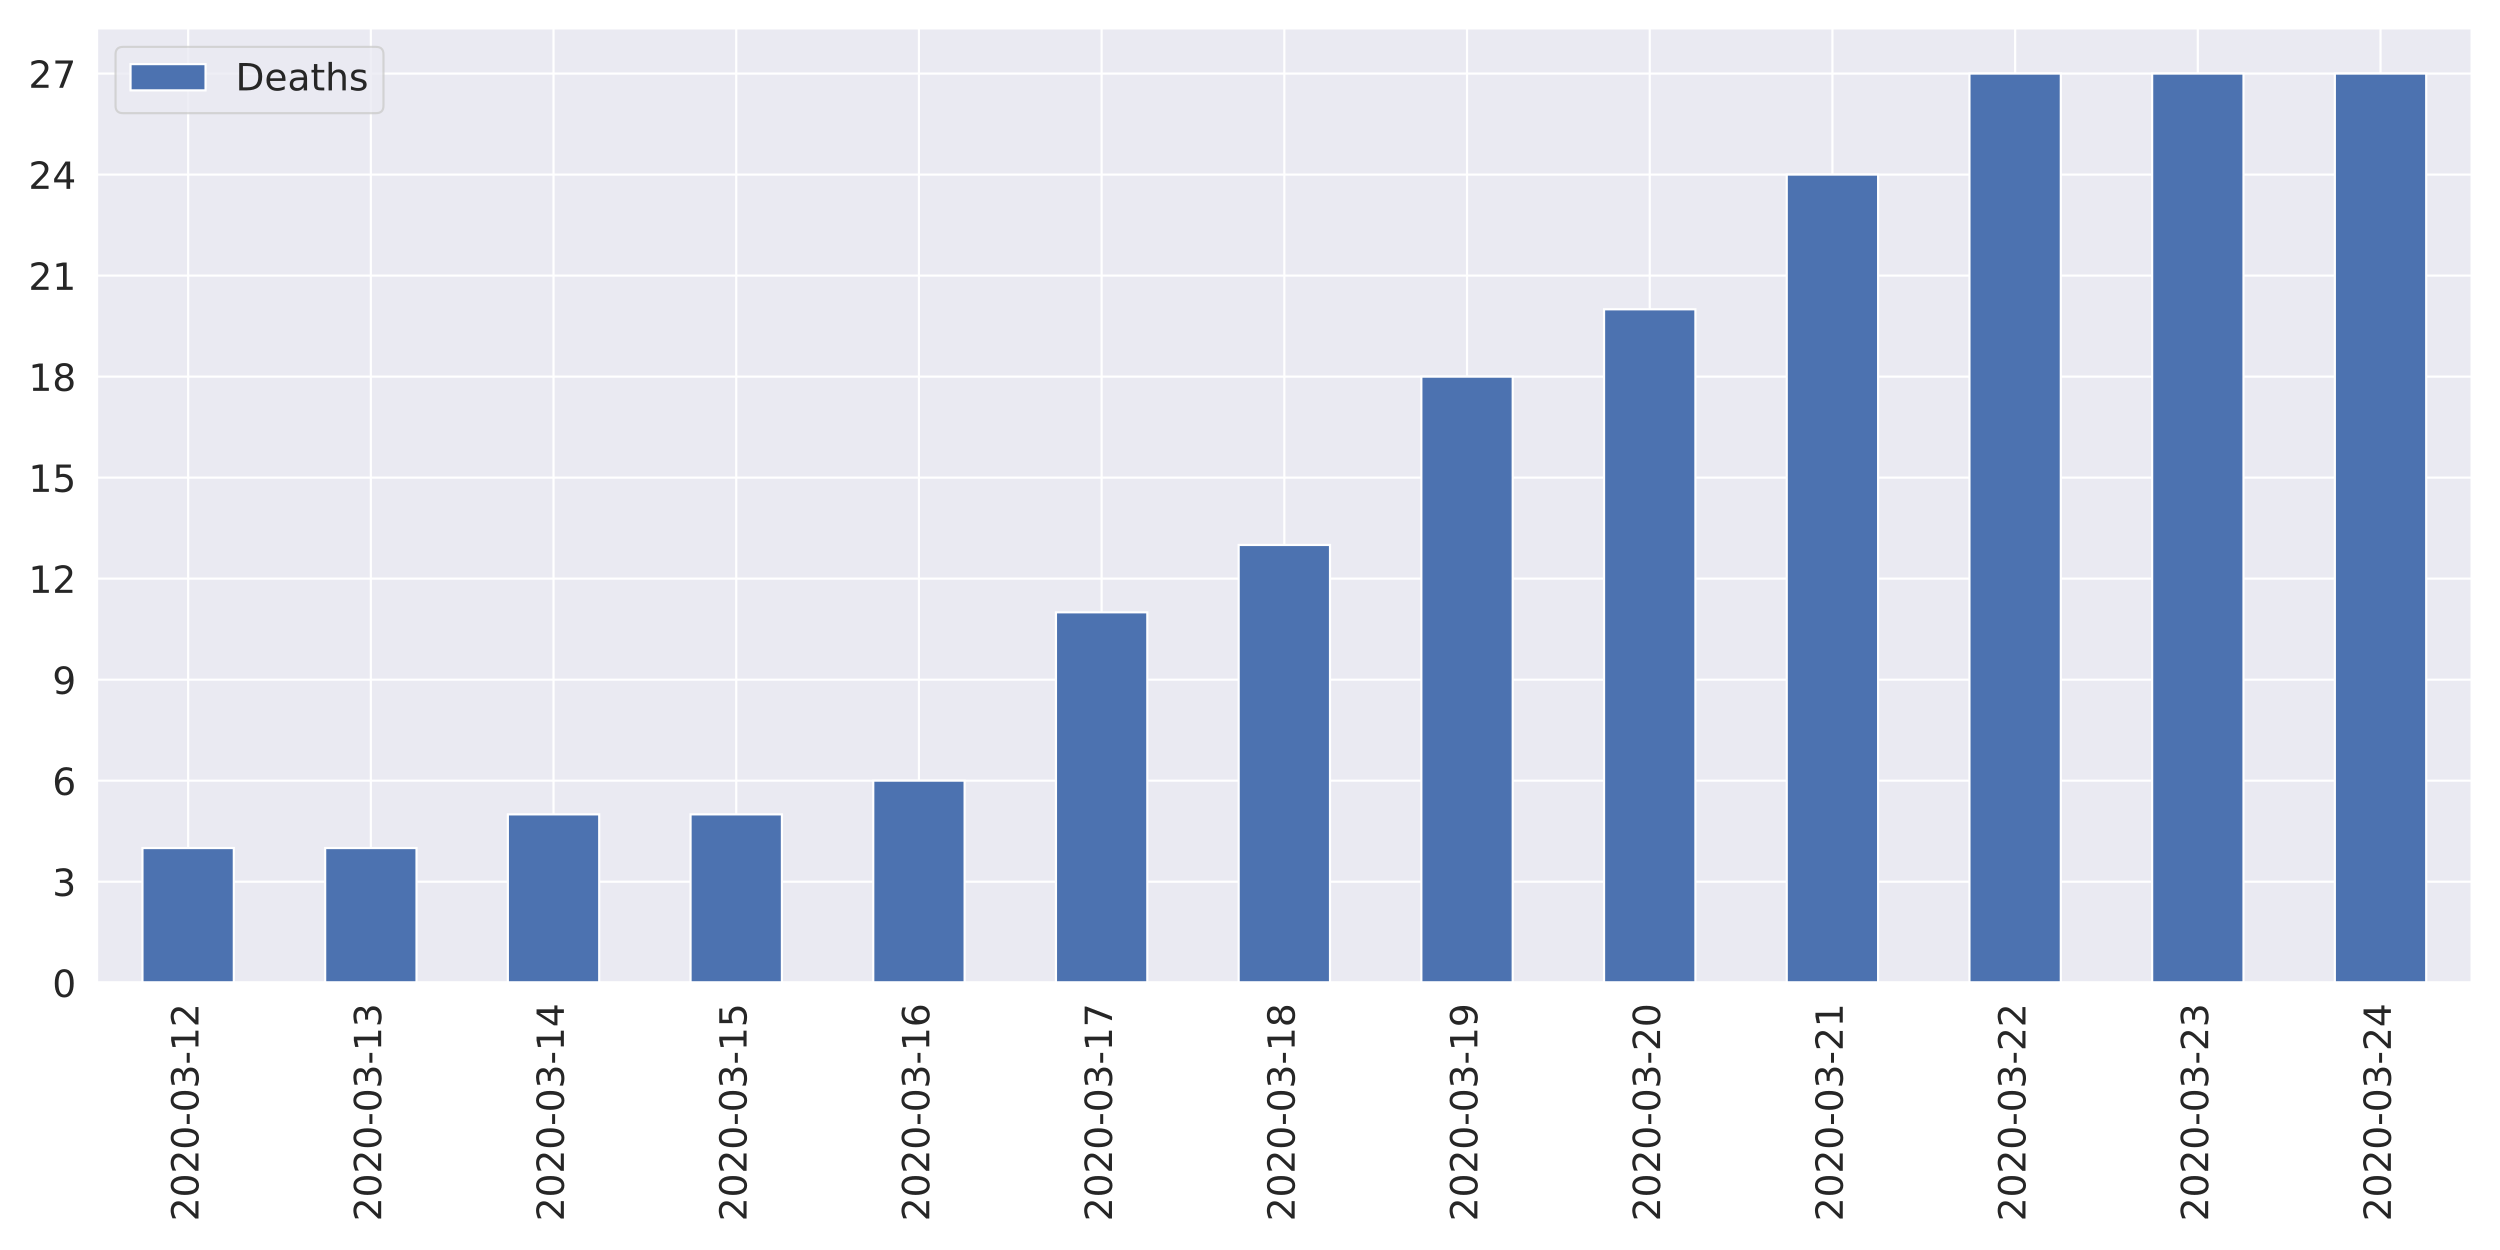
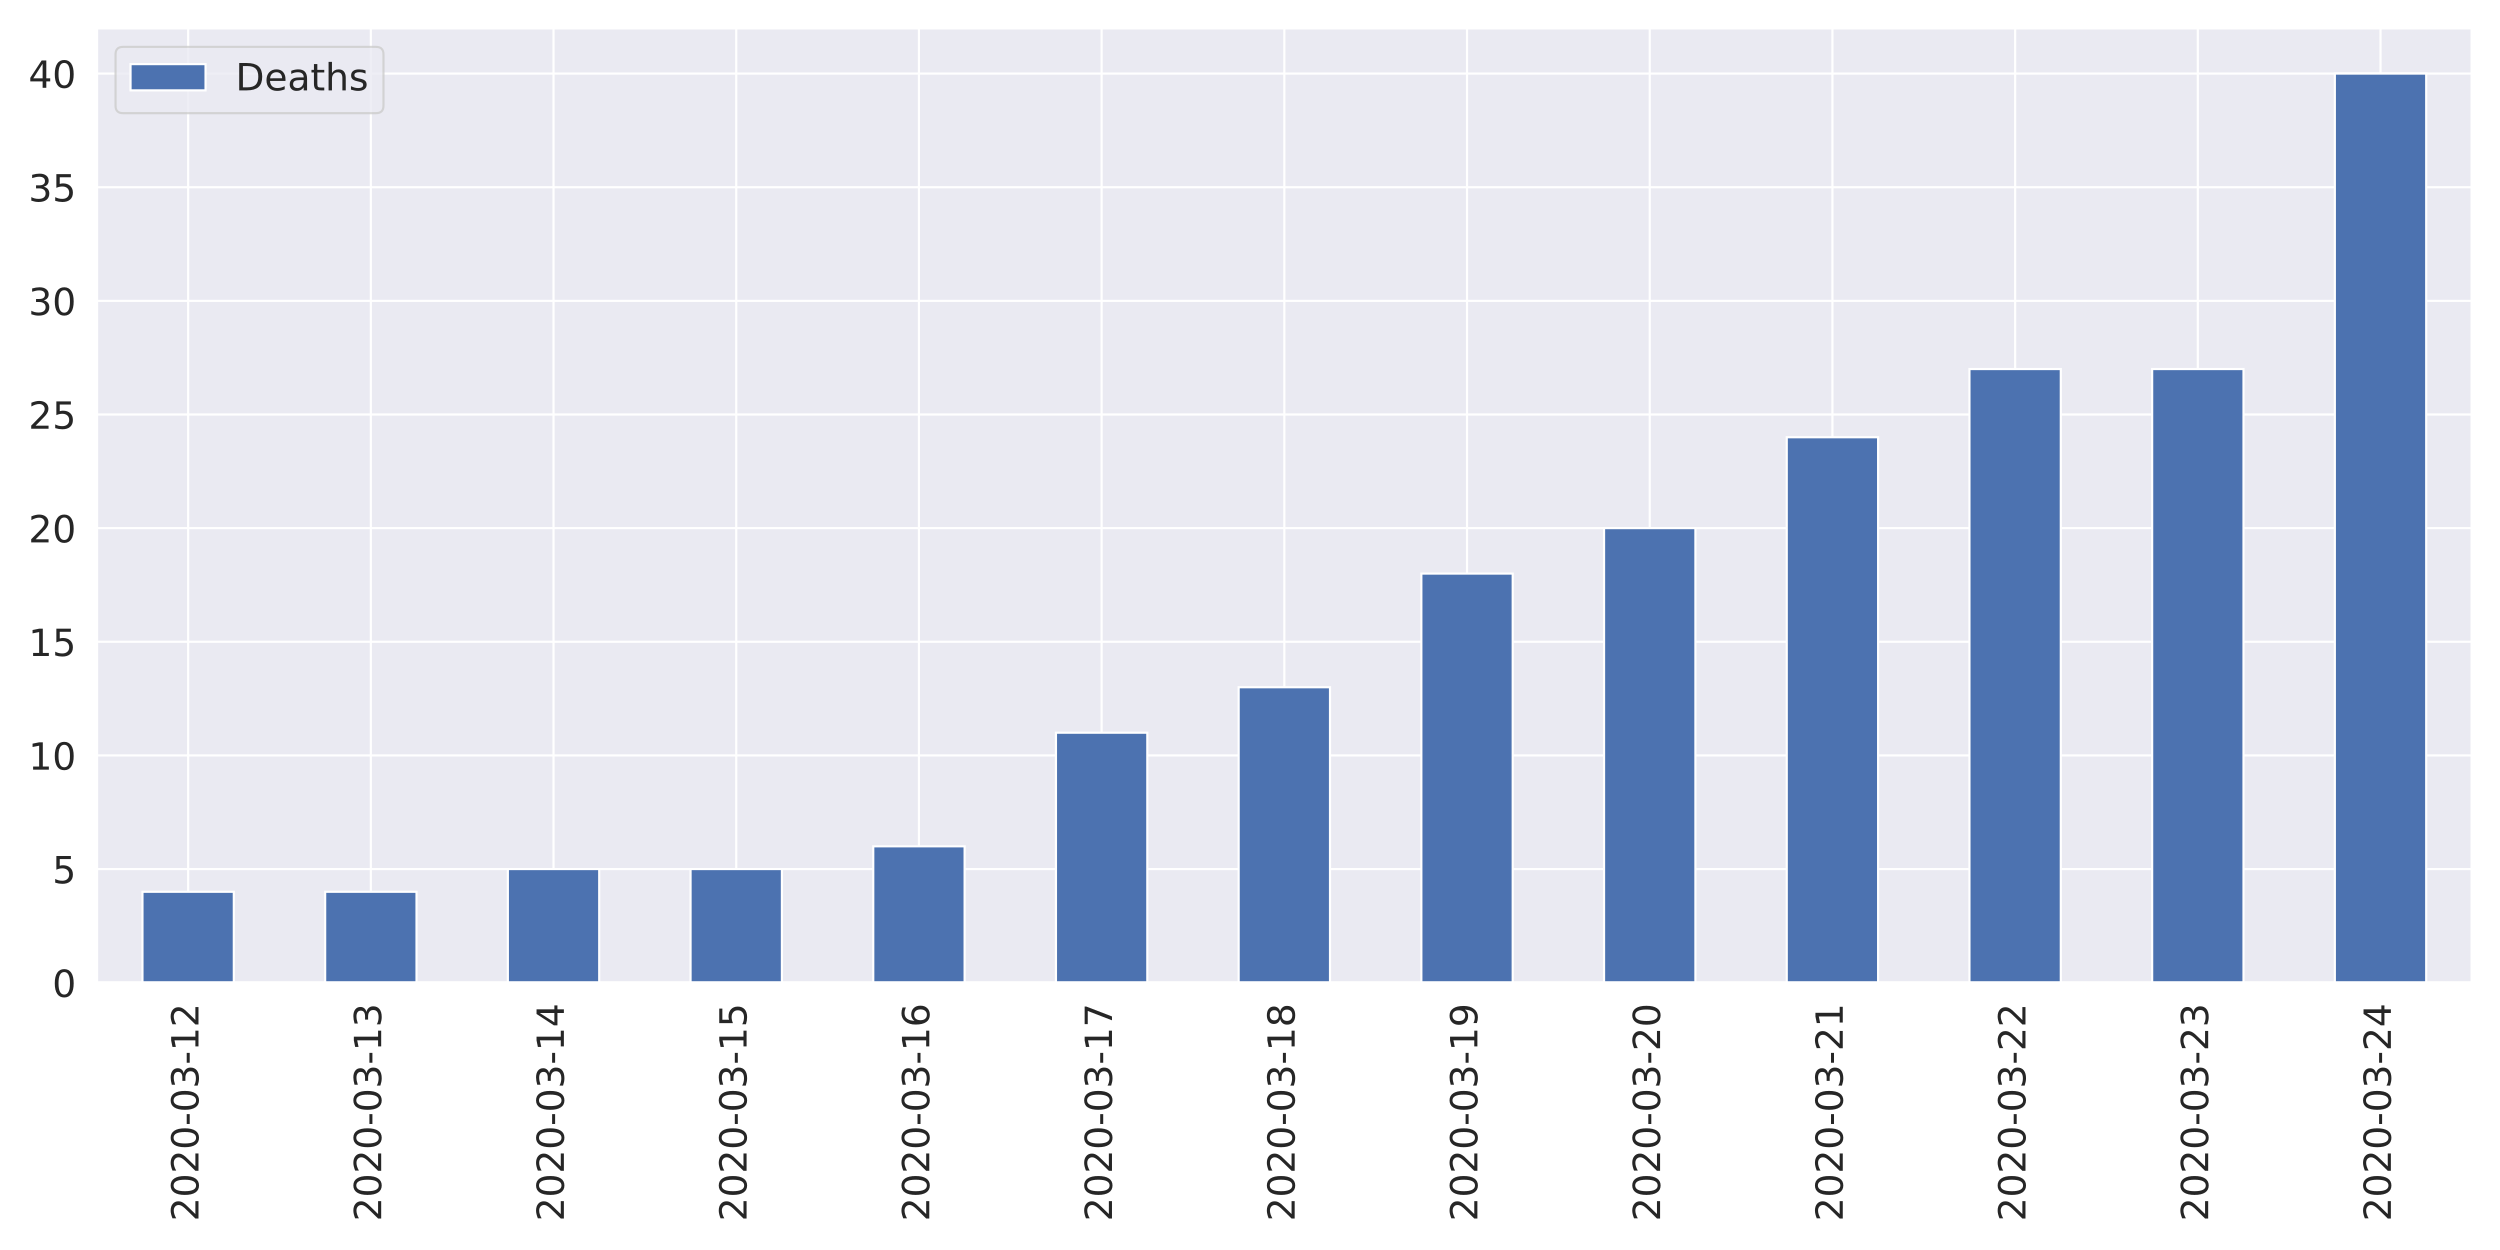
<svg xmlns="http://www.w3.org/2000/svg" xmlns:xlink="http://www.w3.org/1999/xlink" height="576pt" version="1.1" viewBox="0 0 1152 576" width="1152pt">
  <defs>
    <style type="text/css">
*{stroke-linecap:butt;stroke-linejoin:round;}
  </style>
  </defs>
  <g id="figure_1">
    <g id="patch_1">
      <path d="M 0 576  L 1152 576  L 1152 0  L 0 0  z " style="fill:#ffffff;" />
    </g>
    <g id="axes_1">
      <g id="patch_2">
        <path d="M 44.6 452.83  L 1139.04 452.83  L 1139.04 12.96  L 44.6 12.96  z " style="fill:#eaeaf2;" />
      </g>
      <g id="matplotlib.axis_1">
        <g id="xtick_1">
          <g id="line2d_1">
            <path clip-path="url(#pf73f8ee75b)" d="M 86.694 452.83  L 86.694 12.96  " style="fill:none;stroke:#ffffff;stroke-linecap:round;" />
          </g>
          <g id="text_1">
            <defs>
              <path d="M 19.188 8.297  L 53.609 8.297  L 53.609 0  L 7.328 0  L 7.328 8.297  Q 12.938 14.109 22.625 23.891  Q 32.328 33.688 34.812 36.531  Q 39.547 41.844 41.422 45.531  Q 43.312 49.219 43.312 52.781  Q 43.312 58.594 39.234 62.25  Q 35.156 65.922 28.609 65.922  Q 23.969 65.922 18.812 64.312  Q 13.672 62.703 7.812 59.422  L 7.812 69.391  Q 13.766 71.781 18.938 73  Q 24.125 74.219 28.422 74.219  Q 39.75 74.219 46.484 68.547  Q 53.219 62.891 53.219 53.422  Q 53.219 48.922 51.531 44.891  Q 49.859 40.875 45.406 35.406  Q 44.188 33.984 37.641 27.219  Q 31.109 20.453 19.188 8.297  z " id="DejaVuSans-50" />
              <path d="M 31.781 66.406  Q 24.172 66.406 20.328 58.906  Q 16.5 51.422 16.5 36.375  Q 16.5 21.391 20.328 13.891  Q 24.172 6.391 31.781 6.391  Q 39.453 6.391 43.281 13.891  Q 47.125 21.391 47.125 36.375  Q 47.125 51.422 43.281 58.906  Q 39.453 66.406 31.781 66.406  z M 31.781 74.219  Q 44.047 74.219 50.516 64.516  Q 56.984 54.828 56.984 36.375  Q 56.984 17.969 50.516 8.266  Q 44.047 -1.422 31.781 -1.422  Q 19.531 -1.422 13.062 8.266  Q 6.594 17.969 6.594 36.375  Q 6.594 54.828 13.062 64.516  Q 19.531 74.219 31.781 74.219  z " id="DejaVuSans-48" />
              <path d="M 4.891 31.391  L 31.203 31.391  L 31.203 23.391  L 4.891 23.391  z " id="DejaVuSans-45" />
              <path d="M 40.578 39.312  Q 47.656 37.797 51.625 33  Q 55.609 28.219 55.609 21.188  Q 55.609 10.406 48.188 4.484  Q 40.766 -1.422 27.094 -1.422  Q 22.516 -1.422 17.656 -0.516  Q 12.797 0.391 7.625 2.203  L 7.625 11.719  Q 11.719 9.328 16.594 8.109  Q 21.484 6.891 26.812 6.891  Q 36.078 6.891 40.938 10.547  Q 45.797 14.203 45.797 21.188  Q 45.797 27.641 41.281 31.266  Q 36.766 34.906 28.719 34.906  L 20.219 34.906  L 20.219 43.016  L 29.109 43.016  Q 36.375 43.016 40.234 45.922  Q 44.094 48.828 44.094 54.297  Q 44.094 59.906 40.109 62.906  Q 36.141 65.922 28.719 65.922  Q 24.656 65.922 20.016 65.031  Q 15.375 64.156 9.812 62.312  L 9.812 71.094  Q 15.438 72.656 20.344 73.438  Q 25.25 74.219 29.594 74.219  Q 40.828 74.219 47.359 69.109  Q 53.906 64.016 53.906 55.328  Q 53.906 49.266 50.438 45.094  Q 46.969 40.922 40.578 39.312  z " id="DejaVuSans-51" />
              <path d="M 12.406 8.297  L 28.516 8.297  L 28.516 63.922  L 10.984 60.406  L 10.984 69.391  L 28.422 72.906  L 38.281 72.906  L 38.281 8.297  L 54.391 8.297  L 54.391 0  L 12.406 0  z " id="DejaVuSans-49" />
            </defs>
            <g style="fill:#262626;" transform="translate(91.46205 562.7538)rotate(-90)scale(0.1728 -0.1728)">
              <use xlink:href="#DejaVuSans-50" />
              <use x="63.623" xlink:href="#DejaVuSans-48" />
              <use x="127.246" xlink:href="#DejaVuSans-50" />
              <use x="190.869" xlink:href="#DejaVuSans-48" />
              <use x="254.492" xlink:href="#DejaVuSans-45" />
              <use x="290.576" xlink:href="#DejaVuSans-48" />
              <use x="354.199" xlink:href="#DejaVuSans-51" />
              <use x="417.822" xlink:href="#DejaVuSans-45" />
              <use x="453.906" xlink:href="#DejaVuSans-49" />
              <use x="517.529" xlink:href="#DejaVuSans-50" />
            </g>
          </g>
        </g>
        <g id="xtick_2">
          <g id="line2d_2">
            <path clip-path="url(#pf73f8ee75b)" d="M 170.882 452.83  L 170.882 12.96  " style="fill:none;stroke:#ffffff;stroke-linecap:round;" />
          </g>
          <g id="text_2">
            <g style="fill:#262626;" transform="translate(175.6497 562.7538)rotate(-90)scale(0.1728 -0.1728)">
              <use xlink:href="#DejaVuSans-50" />
              <use x="63.623" xlink:href="#DejaVuSans-48" />
              <use x="127.246" xlink:href="#DejaVuSans-50" />
              <use x="190.869" xlink:href="#DejaVuSans-48" />
              <use x="254.492" xlink:href="#DejaVuSans-45" />
              <use x="290.576" xlink:href="#DejaVuSans-48" />
              <use x="354.199" xlink:href="#DejaVuSans-51" />
              <use x="417.822" xlink:href="#DejaVuSans-45" />
              <use x="453.906" xlink:href="#DejaVuSans-49" />
              <use x="517.529" xlink:href="#DejaVuSans-51" />
            </g>
          </g>
        </g>
        <g id="xtick_3">
          <g id="line2d_3">
            <path clip-path="url(#pf73f8ee75b)" d="M 255.069 452.83  L 255.069 12.96  " style="fill:none;stroke:#ffffff;stroke-linecap:round;" />
          </g>
          <g id="text_3">
            <defs>
              <path d="M 37.797 64.312  L 12.891 25.391  L 37.797 25.391  z M 35.203 72.906  L 47.609 72.906  L 47.609 25.391  L 58.016 25.391  L 58.016 17.188  L 47.609 17.188  L 47.609 0  L 37.797 0  L 37.797 17.188  L 4.891 17.188  L 4.891 26.703  z " id="DejaVuSans-52" />
            </defs>
            <g style="fill:#262626;" transform="translate(259.8374 562.7538)rotate(-90)scale(0.1728 -0.1728)">
              <use xlink:href="#DejaVuSans-50" />
              <use x="63.623" xlink:href="#DejaVuSans-48" />
              <use x="127.246" xlink:href="#DejaVuSans-50" />
              <use x="190.869" xlink:href="#DejaVuSans-48" />
              <use x="254.492" xlink:href="#DejaVuSans-45" />
              <use x="290.576" xlink:href="#DejaVuSans-48" />
              <use x="354.199" xlink:href="#DejaVuSans-51" />
              <use x="417.822" xlink:href="#DejaVuSans-45" />
              <use x="453.906" xlink:href="#DejaVuSans-49" />
              <use x="517.529" xlink:href="#DejaVuSans-52" />
            </g>
          </g>
        </g>
        <g id="xtick_4">
          <g id="line2d_4">
            <path clip-path="url(#pf73f8ee75b)" d="M 339.257 452.83  L 339.257 12.96  " style="fill:none;stroke:#ffffff;stroke-linecap:round;" />
          </g>
          <g id="text_4">
            <defs>
              <path d="M 10.797 72.906  L 49.516 72.906  L 49.516 64.594  L 19.828 64.594  L 19.828 46.734  Q 21.969 47.469 24.109 47.828  Q 26.266 48.188 28.422 48.188  Q 40.625 48.188 47.75 41.5  Q 54.891 34.812 54.891 23.391  Q 54.891 11.625 47.562 5.094  Q 40.234 -1.422 26.906 -1.422  Q 22.312 -1.422 17.547 -0.641  Q 12.797 0.141 7.719 1.703  L 7.719 11.625  Q 12.109 9.234 16.797 8.062  Q 21.484 6.891 26.703 6.891  Q 35.156 6.891 40.078 11.328  Q 45.016 15.766 45.016 23.391  Q 45.016 31 40.078 35.438  Q 35.156 39.891 26.703 39.891  Q 22.75 39.891 18.812 39.016  Q 14.891 38.141 10.797 36.281  z " id="DejaVuSans-53" />
            </defs>
            <g style="fill:#262626;" transform="translate(344.0251 562.7538)rotate(-90)scale(0.1728 -0.1728)">
              <use xlink:href="#DejaVuSans-50" />
              <use x="63.623" xlink:href="#DejaVuSans-48" />
              <use x="127.246" xlink:href="#DejaVuSans-50" />
              <use x="190.869" xlink:href="#DejaVuSans-48" />
              <use x="254.492" xlink:href="#DejaVuSans-45" />
              <use x="290.576" xlink:href="#DejaVuSans-48" />
              <use x="354.199" xlink:href="#DejaVuSans-51" />
              <use x="417.822" xlink:href="#DejaVuSans-45" />
              <use x="453.906" xlink:href="#DejaVuSans-49" />
              <use x="517.529" xlink:href="#DejaVuSans-53" />
            </g>
          </g>
        </g>
        <g id="xtick_5">
          <g id="line2d_5">
            <path clip-path="url(#pf73f8ee75b)" d="M 423.445 452.83  L 423.445 12.96  " style="fill:none;stroke:#ffffff;stroke-linecap:round;" />
          </g>
          <g id="text_5">
            <defs>
              <path d="M 33.016 40.375  Q 26.375 40.375 22.484 35.828  Q 18.609 31.297 18.609 23.391  Q 18.609 15.531 22.484 10.953  Q 26.375 6.391 33.016 6.391  Q 39.656 6.391 43.531 10.953  Q 47.406 15.531 47.406 23.391  Q 47.406 31.297 43.531 35.828  Q 39.656 40.375 33.016 40.375  z M 52.594 71.297  L 52.594 62.312  Q 48.875 64.062 45.094 64.984  Q 41.312 65.922 37.594 65.922  Q 27.828 65.922 22.672 59.328  Q 17.531 52.734 16.797 39.406  Q 19.672 43.656 24.016 45.922  Q 28.375 48.188 33.594 48.188  Q 44.578 48.188 50.953 41.516  Q 57.328 34.859 57.328 23.391  Q 57.328 12.156 50.688 5.359  Q 44.047 -1.422 33.016 -1.422  Q 20.359 -1.422 13.672 8.266  Q 6.984 17.969 6.984 36.375  Q 6.984 53.656 15.188 63.938  Q 23.391 74.219 37.203 74.219  Q 40.922 74.219 44.703 73.484  Q 48.484 72.75 52.594 71.297  z " id="DejaVuSans-54" />
            </defs>
            <g style="fill:#262626;" transform="translate(428.2128 562.7538)rotate(-90)scale(0.1728 -0.1728)">
              <use xlink:href="#DejaVuSans-50" />
              <use x="63.623" xlink:href="#DejaVuSans-48" />
              <use x="127.246" xlink:href="#DejaVuSans-50" />
              <use x="190.869" xlink:href="#DejaVuSans-48" />
              <use x="254.492" xlink:href="#DejaVuSans-45" />
              <use x="290.576" xlink:href="#DejaVuSans-48" />
              <use x="354.199" xlink:href="#DejaVuSans-51" />
              <use x="417.822" xlink:href="#DejaVuSans-45" />
              <use x="453.906" xlink:href="#DejaVuSans-49" />
              <use x="517.529" xlink:href="#DejaVuSans-54" />
            </g>
          </g>
        </g>
        <g id="xtick_6">
          <g id="line2d_6">
            <path clip-path="url(#pf73f8ee75b)" d="M 507.632 452.83  L 507.632 12.96  " style="fill:none;stroke:#ffffff;stroke-linecap:round;" />
          </g>
          <g id="text_6">
            <defs>
              <path d="M 8.203 72.906  L 55.078 72.906  L 55.078 68.703  L 28.609 0  L 18.312 0  L 43.219 64.594  L 8.203 64.594  z " id="DejaVuSans-55" />
            </defs>
            <g style="fill:#262626;" transform="translate(512.4005 562.7538)rotate(-90)scale(0.1728 -0.1728)">
              <use xlink:href="#DejaVuSans-50" />
              <use x="63.623" xlink:href="#DejaVuSans-48" />
              <use x="127.246" xlink:href="#DejaVuSans-50" />
              <use x="190.869" xlink:href="#DejaVuSans-48" />
              <use x="254.492" xlink:href="#DejaVuSans-45" />
              <use x="290.576" xlink:href="#DejaVuSans-48" />
              <use x="354.199" xlink:href="#DejaVuSans-51" />
              <use x="417.822" xlink:href="#DejaVuSans-45" />
              <use x="453.906" xlink:href="#DejaVuSans-49" />
              <use x="517.529" xlink:href="#DejaVuSans-55" />
            </g>
          </g>
        </g>
        <g id="xtick_7">
          <g id="line2d_7">
            <path clip-path="url(#pf73f8ee75b)" d="M 591.82 452.83  L 591.82 12.96  " style="fill:none;stroke:#ffffff;stroke-linecap:round;" />
          </g>
          <g id="text_7">
            <defs>
              <path d="M 31.781 34.625  Q 24.75 34.625 20.719 30.859  Q 16.703 27.094 16.703 20.516  Q 16.703 13.922 20.719 10.156  Q 24.75 6.391 31.781 6.391  Q 38.812 6.391 42.859 10.172  Q 46.922 13.969 46.922 20.516  Q 46.922 27.094 42.891 30.859  Q 38.875 34.625 31.781 34.625  z M 21.922 38.812  Q 15.578 40.375 12.031 44.719  Q 8.5 49.078 8.5 55.328  Q 8.5 64.062 14.719 69.141  Q 20.953 74.219 31.781 74.219  Q 42.672 74.219 48.875 69.141  Q 55.078 64.062 55.078 55.328  Q 55.078 49.078 51.531 44.719  Q 48 40.375 41.703 38.812  Q 48.828 37.156 52.797 32.312  Q 56.781 27.484 56.781 20.516  Q 56.781 9.906 50.312 4.234  Q 43.844 -1.422 31.781 -1.422  Q 19.734 -1.422 13.25 4.234  Q 6.781 9.906 6.781 20.516  Q 6.781 27.484 10.781 32.312  Q 14.797 37.156 21.922 38.812  z M 18.312 54.391  Q 18.312 48.734 21.844 45.562  Q 25.391 42.391 31.781 42.391  Q 38.141 42.391 41.719 45.562  Q 45.312 48.734 45.312 54.391  Q 45.312 60.062 41.719 63.234  Q 38.141 66.406 31.781 66.406  Q 25.391 66.406 21.844 63.234  Q 18.312 60.062 18.312 54.391  z " id="DejaVuSans-56" />
            </defs>
            <g style="fill:#262626;" transform="translate(596.5882 562.7538)rotate(-90)scale(0.1728 -0.1728)">
              <use xlink:href="#DejaVuSans-50" />
              <use x="63.623" xlink:href="#DejaVuSans-48" />
              <use x="127.246" xlink:href="#DejaVuSans-50" />
              <use x="190.869" xlink:href="#DejaVuSans-48" />
              <use x="254.492" xlink:href="#DejaVuSans-45" />
              <use x="290.576" xlink:href="#DejaVuSans-48" />
              <use x="354.199" xlink:href="#DejaVuSans-51" />
              <use x="417.822" xlink:href="#DejaVuSans-45" />
              <use x="453.906" xlink:href="#DejaVuSans-49" />
              <use x="517.529" xlink:href="#DejaVuSans-56" />
            </g>
          </g>
        </g>
        <g id="xtick_8">
          <g id="line2d_8">
            <path clip-path="url(#pf73f8ee75b)" d="M 676.008 452.83  L 676.008 12.96  " style="fill:none;stroke:#ffffff;stroke-linecap:round;" />
          </g>
          <g id="text_8">
            <defs>
              <path d="M 10.984 1.516  L 10.984 10.5  Q 14.703 8.734 18.5 7.812  Q 22.312 6.891 25.984 6.891  Q 35.75 6.891 40.891 13.453  Q 46.047 20.016 46.781 33.406  Q 43.953 29.203 39.594 26.953  Q 35.25 24.703 29.984 24.703  Q 19.047 24.703 12.672 31.312  Q 6.297 37.938 6.297 49.422  Q 6.297 60.641 12.938 67.422  Q 19.578 74.219 30.609 74.219  Q 43.266 74.219 49.922 64.516  Q 56.594 54.828 56.594 36.375  Q 56.594 19.141 48.406 8.859  Q 40.234 -1.422 26.422 -1.422  Q 22.703 -1.422 18.891 -0.688  Q 15.094 0.047 10.984 1.516  z M 30.609 32.422  Q 37.25 32.422 41.125 36.953  Q 45.016 41.5 45.016 49.422  Q 45.016 57.281 41.125 61.844  Q 37.25 66.406 30.609 66.406  Q 23.969 66.406 20.094 61.844  Q 16.219 57.281 16.219 49.422  Q 16.219 41.5 20.094 36.953  Q 23.969 32.422 30.609 32.422  z " id="DejaVuSans-57" />
            </defs>
            <g style="fill:#262626;" transform="translate(680.7759 562.7538)rotate(-90)scale(0.1728 -0.1728)">
              <use xlink:href="#DejaVuSans-50" />
              <use x="63.623" xlink:href="#DejaVuSans-48" />
              <use x="127.246" xlink:href="#DejaVuSans-50" />
              <use x="190.869" xlink:href="#DejaVuSans-48" />
              <use x="254.492" xlink:href="#DejaVuSans-45" />
              <use x="290.576" xlink:href="#DejaVuSans-48" />
              <use x="354.199" xlink:href="#DejaVuSans-51" />
              <use x="417.822" xlink:href="#DejaVuSans-45" />
              <use x="453.906" xlink:href="#DejaVuSans-49" />
              <use x="517.529" xlink:href="#DejaVuSans-57" />
            </g>
          </g>
        </g>
        <g id="xtick_9">
          <g id="line2d_9">
            <path clip-path="url(#pf73f8ee75b)" d="M 760.195 452.83  L 760.195 12.96  " style="fill:none;stroke:#ffffff;stroke-linecap:round;" />
          </g>
          <g id="text_9">
            <g style="fill:#262626;" transform="translate(764.9636 562.7538)rotate(-90)scale(0.1728 -0.1728)">
              <use xlink:href="#DejaVuSans-50" />
              <use x="63.623" xlink:href="#DejaVuSans-48" />
              <use x="127.246" xlink:href="#DejaVuSans-50" />
              <use x="190.869" xlink:href="#DejaVuSans-48" />
              <use x="254.492" xlink:href="#DejaVuSans-45" />
              <use x="290.576" xlink:href="#DejaVuSans-48" />
              <use x="354.199" xlink:href="#DejaVuSans-51" />
              <use x="417.822" xlink:href="#DejaVuSans-45" />
              <use x="453.906" xlink:href="#DejaVuSans-50" />
              <use x="517.529" xlink:href="#DejaVuSans-48" />
            </g>
          </g>
        </g>
        <g id="xtick_10">
          <g id="line2d_10">
            <path clip-path="url(#pf73f8ee75b)" d="M 844.383 452.83  L 844.383 12.96  " style="fill:none;stroke:#ffffff;stroke-linecap:round;" />
          </g>
          <g id="text_10">
            <g style="fill:#262626;" transform="translate(849.1513 562.7538)rotate(-90)scale(0.1728 -0.1728)">
              <use xlink:href="#DejaVuSans-50" />
              <use x="63.623" xlink:href="#DejaVuSans-48" />
              <use x="127.246" xlink:href="#DejaVuSans-50" />
              <use x="190.869" xlink:href="#DejaVuSans-48" />
              <use x="254.492" xlink:href="#DejaVuSans-45" />
              <use x="290.576" xlink:href="#DejaVuSans-48" />
              <use x="354.199" xlink:href="#DejaVuSans-51" />
              <use x="417.822" xlink:href="#DejaVuSans-45" />
              <use x="453.906" xlink:href="#DejaVuSans-50" />
              <use x="517.529" xlink:href="#DejaVuSans-49" />
            </g>
          </g>
        </g>
        <g id="xtick_11">
          <g id="line2d_11">
            <path clip-path="url(#pf73f8ee75b)" d="M 928.571 452.83  L 928.571 12.96  " style="fill:none;stroke:#ffffff;stroke-linecap:round;" />
          </g>
          <g id="text_11">
            <g style="fill:#262626;" transform="translate(933.339 562.7538)rotate(-90)scale(0.1728 -0.1728)">
              <use xlink:href="#DejaVuSans-50" />
              <use x="63.623" xlink:href="#DejaVuSans-48" />
              <use x="127.246" xlink:href="#DejaVuSans-50" />
              <use x="190.869" xlink:href="#DejaVuSans-48" />
              <use x="254.492" xlink:href="#DejaVuSans-45" />
              <use x="290.576" xlink:href="#DejaVuSans-48" />
              <use x="354.199" xlink:href="#DejaVuSans-51" />
              <use x="417.822" xlink:href="#DejaVuSans-45" />
              <use x="453.906" xlink:href="#DejaVuSans-50" />
              <use x="517.529" xlink:href="#DejaVuSans-50" />
            </g>
          </g>
        </g>
        <g id="xtick_12">
          <g id="line2d_12">
            <path clip-path="url(#pf73f8ee75b)" d="M 1012.758 452.83  L 1012.758 12.96  " style="fill:none;stroke:#ffffff;stroke-linecap:round;" />
          </g>
          <g id="text_12">
            <g style="fill:#262626;" transform="translate(1017.527 562.7538)rotate(-90)scale(0.1728 -0.1728)">
              <use xlink:href="#DejaVuSans-50" />
              <use x="63.623" xlink:href="#DejaVuSans-48" />
              <use x="127.246" xlink:href="#DejaVuSans-50" />
              <use x="190.869" xlink:href="#DejaVuSans-48" />
              <use x="254.492" xlink:href="#DejaVuSans-45" />
              <use x="290.576" xlink:href="#DejaVuSans-48" />
              <use x="354.199" xlink:href="#DejaVuSans-51" />
              <use x="417.822" xlink:href="#DejaVuSans-45" />
              <use x="453.906" xlink:href="#DejaVuSans-50" />
              <use x="517.529" xlink:href="#DejaVuSans-51" />
            </g>
          </g>
        </g>
        <g id="xtick_13">
          <g id="line2d_13">
            <path clip-path="url(#pf73f8ee75b)" d="M 1096.946 452.83  L 1096.946 12.96  " style="fill:none;stroke:#ffffff;stroke-linecap:round;" />
          </g>
          <g id="text_13">
            <g style="fill:#262626;" transform="translate(1101.714 562.7538)rotate(-90)scale(0.1728 -0.1728)">
              <use xlink:href="#DejaVuSans-50" />
              <use x="63.623" xlink:href="#DejaVuSans-48" />
              <use x="127.246" xlink:href="#DejaVuSans-50" />
              <use x="190.869" xlink:href="#DejaVuSans-48" />
              <use x="254.492" xlink:href="#DejaVuSans-45" />
              <use x="290.576" xlink:href="#DejaVuSans-48" />
              <use x="354.199" xlink:href="#DejaVuSans-51" />
              <use x="417.822" xlink:href="#DejaVuSans-45" />
              <use x="453.906" xlink:href="#DejaVuSans-50" />
              <use x="517.529" xlink:href="#DejaVuSans-52" />
            </g>
          </g>
        </g>
      </g>
      <g id="matplotlib.axis_2">
        <g id="ytick_1">
          <g id="line2d_14">
            <path clip-path="url(#pf73f8ee75b)" d="M 44.6 452.83  L 1139.04 452.83  " style="fill:none;stroke:#ffffff;stroke-linecap:round;" />
          </g>
          <g id="text_14">
            <g style="fill:#262626;" transform="translate(24.1056 459.3951)scale(0.1728 -0.1728)">
              <use xlink:href="#DejaVuSans-48" />
            </g>
          </g>
        </g>
        <g id="ytick_2">
          <g id="line2d_15">
-             <path clip-path="url(#pf73f8ee75b)" d="M 44.6 406.283  L 1139.04 406.283  " style="fill:none;stroke:#ffffff;stroke-linecap:round;" />
+             <path clip-path="url(#pf73f8ee75b)" d="M 44.6 400.465  L 1139.04 400.465  " style="fill:none;stroke:#ffffff;stroke-linecap:round;" />
          </g>
          <g id="text_15">
-             <g style="fill:#262626;" transform="translate(24.1056 412.848)scale(0.1728 -0.1728)">
-               <use xlink:href="#DejaVuSans-51" />
+             <g style="fill:#262626;" transform="translate(24.1056 407.0296)scale(0.1728 -0.1728)">
+               <use xlink:href="#DejaVuSans-53" />
            </g>
          </g>
        </g>
        <g id="ytick_3">
          <g id="line2d_16">
-             <path clip-path="url(#pf73f8ee75b)" d="M 44.6 359.736  L 1139.04 359.736  " style="fill:none;stroke:#ffffff;stroke-linecap:round;" />
+             <path clip-path="url(#pf73f8ee75b)" d="M 44.6 348.099  L 1139.04 348.099  " style="fill:none;stroke:#ffffff;stroke-linecap:round;" />
          </g>
          <g id="text_16">
-             <g style="fill:#262626;" transform="translate(24.1056 366.3009)scale(0.1728 -0.1728)">
-               <use xlink:href="#DejaVuSans-54" />
+             <g style="fill:#262626;" transform="translate(13.1112 354.6641)scale(0.1728 -0.1728)">
+               <use xlink:href="#DejaVuSans-49" />
+               <use x="63.623" xlink:href="#DejaVuSans-48" />
            </g>
          </g>
        </g>
        <g id="ytick_4">
          <g id="line2d_17">
-             <path clip-path="url(#pf73f8ee75b)" d="M 44.6 313.189  L 1139.04 313.189  " style="fill:none;stroke:#ffffff;stroke-linecap:round;" />
+             <path clip-path="url(#pf73f8ee75b)" d="M 44.6 295.734  L 1139.04 295.734  " style="fill:none;stroke:#ffffff;stroke-linecap:round;" />
          </g>
          <g id="text_17">
-             <g style="fill:#262626;" transform="translate(24.1056 319.7538)scale(0.1728 -0.1728)">
-               <use xlink:href="#DejaVuSans-57" />
+             <g style="fill:#262626;" transform="translate(13.1112 302.2986)scale(0.1728 -0.1728)">
+               <use xlink:href="#DejaVuSans-49" />
+               <use x="63.623" xlink:href="#DejaVuSans-53" />
            </g>
          </g>
        </g>
        <g id="ytick_5">
          <g id="line2d_18">
-             <path clip-path="url(#pf73f8ee75b)" d="M 44.6 266.642  L 1139.04 266.642  " style="fill:none;stroke:#ffffff;stroke-linecap:round;" />
+             <path clip-path="url(#pf73f8ee75b)" d="M 44.6 243.368  L 1139.04 243.368  " style="fill:none;stroke:#ffffff;stroke-linecap:round;" />
          </g>
          <g id="text_18">
-             <g style="fill:#262626;" transform="translate(13.1112 273.2067)scale(0.1728 -0.1728)">
-               <use xlink:href="#DejaVuSans-49" />
-               <use x="63.623" xlink:href="#DejaVuSans-50" />
+             <g style="fill:#262626;" transform="translate(13.1112 249.9331)scale(0.1728 -0.1728)">
+               <use xlink:href="#DejaVuSans-50" />
+               <use x="63.623" xlink:href="#DejaVuSans-48" />
            </g>
          </g>
        </g>
        <g id="ytick_6">
          <g id="line2d_19">
-             <path clip-path="url(#pf73f8ee75b)" d="M 44.6 220.095  L 1139.04 220.095  " style="fill:none;stroke:#ffffff;stroke-linecap:round;" />
+             <path clip-path="url(#pf73f8ee75b)" d="M 44.6 191.003  L 1139.04 191.003  " style="fill:none;stroke:#ffffff;stroke-linecap:round;" />
          </g>
          <g id="text_19">
-             <g style="fill:#262626;" transform="translate(13.1112 226.6596)scale(0.1728 -0.1728)">
-               <use xlink:href="#DejaVuSans-49" />
+             <g style="fill:#262626;" transform="translate(13.1112 197.5677)scale(0.1728 -0.1728)">
+               <use xlink:href="#DejaVuSans-50" />
              <use x="63.623" xlink:href="#DejaVuSans-53" />
            </g>
          </g>
        </g>
        <g id="ytick_7">
          <g id="line2d_20">
-             <path clip-path="url(#pf73f8ee75b)" d="M 44.6 173.547  L 1139.04 173.547  " style="fill:none;stroke:#ffffff;stroke-linecap:round;" />
+             <path clip-path="url(#pf73f8ee75b)" d="M 44.6 138.637  L 1139.04 138.637  " style="fill:none;stroke:#ffffff;stroke-linecap:round;" />
          </g>
          <g id="text_20">
-             <g style="fill:#262626;" transform="translate(13.1112 180.1125)scale(0.1728 -0.1728)">
-               <use xlink:href="#DejaVuSans-49" />
-               <use x="63.623" xlink:href="#DejaVuSans-56" />
+             <g style="fill:#262626;" transform="translate(13.1112 145.2022)scale(0.1728 -0.1728)">
+               <use xlink:href="#DejaVuSans-51" />
+               <use x="63.623" xlink:href="#DejaVuSans-48" />
            </g>
          </g>
        </g>
        <g id="ytick_8">
          <g id="line2d_21">
-             <path clip-path="url(#pf73f8ee75b)" d="M 44.6 127  L 1139.04 127  " style="fill:none;stroke:#ffffff;stroke-linecap:round;" />
+             <path clip-path="url(#pf73f8ee75b)" d="M 44.6 86.272  L 1139.04 86.272  " style="fill:none;stroke:#ffffff;stroke-linecap:round;" />
          </g>
          <g id="text_21">
-             <g style="fill:#262626;" transform="translate(13.1112 133.5654)scale(0.1728 -0.1728)">
-               <use xlink:href="#DejaVuSans-50" />
-               <use x="63.623" xlink:href="#DejaVuSans-49" />
+             <g style="fill:#262626;" transform="translate(13.1112 92.83672)scale(0.1728 -0.1728)">
+               <use xlink:href="#DejaVuSans-51" />
+               <use x="63.623" xlink:href="#DejaVuSans-53" />
            </g>
          </g>
        </g>
        <g id="ytick_9">
          <g id="line2d_22">
-             <path clip-path="url(#pf73f8ee75b)" d="M 44.6 80.453  L 1139.04 80.453  " style="fill:none;stroke:#ffffff;stroke-linecap:round;" />
+             <path clip-path="url(#pf73f8ee75b)" d="M 44.6 33.906  L 1139.04 33.906  " style="fill:none;stroke:#ffffff;stroke-linecap:round;" />
          </g>
          <g id="text_22">
-             <g style="fill:#262626;" transform="translate(13.1112 87.01833)scale(0.1728 -0.1728)">
-               <use xlink:href="#DejaVuSans-50" />
-               <use x="63.623" xlink:href="#DejaVuSans-52" />
-             </g>
-           </g>
-         </g>
-         <g id="ytick_10">
-           <g id="line2d_23">
-             <path clip-path="url(#pf73f8ee75b)" d="M 44.6 33.906  L 1139.04 33.906  " style="fill:none;stroke:#ffffff;stroke-linecap:round;" />
-           </g>
-           <g id="text_23">
            <g style="fill:#262626;" transform="translate(13.1112 40.47124)scale(0.1728 -0.1728)">
-               <use xlink:href="#DejaVuSans-50" />
-               <use x="63.623" xlink:href="#DejaVuSans-55" />
+               <use xlink:href="#DejaVuSans-52" />
+               <use x="63.623" xlink:href="#DejaVuSans-48" />
            </g>
          </g>
        </g>
      </g>
      <g id="patch_3">
-         <path clip-path="url(#pf73f8ee75b)" d="M 65.647 452.83  L 107.741 452.83  L 107.741 390.767  L 65.647 390.767  z " style="fill:#4c72b0;stroke:#ffffff;stroke-linejoin:miter;" />
+         <path clip-path="url(#pf73f8ee75b)" d="M 65.647 452.83  L 107.741 452.83  L 107.741 410.938  L 65.647 410.938  z " style="fill:#4c72b0;stroke:#ffffff;stroke-linejoin:miter;" />
      </g>
      <g id="patch_4">
-         <path clip-path="url(#pf73f8ee75b)" d="M 149.835 452.83  L 191.928 452.83  L 191.928 390.767  L 149.835 390.767  z " style="fill:#4c72b0;stroke:#ffffff;stroke-linejoin:miter;" />
+         <path clip-path="url(#pf73f8ee75b)" d="M 149.835 452.83  L 191.928 452.83  L 191.928 410.938  L 149.835 410.938  z " style="fill:#4c72b0;stroke:#ffffff;stroke-linejoin:miter;" />
      </g>
      <g id="patch_5">
-         <path clip-path="url(#pf73f8ee75b)" d="M 234.022 452.83  L 276.116 452.83  L 276.116 375.252  L 234.022 375.252  z " style="fill:#4c72b0;stroke:#ffffff;stroke-linejoin:miter;" />
+         <path clip-path="url(#pf73f8ee75b)" d="M 234.022 452.83  L 276.116 452.83  L 276.116 400.465  L 234.022 400.465  z " style="fill:#4c72b0;stroke:#ffffff;stroke-linejoin:miter;" />
      </g>
      <g id="patch_6">
-         <path clip-path="url(#pf73f8ee75b)" d="M 318.21 452.83  L 360.304 452.83  L 360.304 375.252  L 318.21 375.252  z " style="fill:#4c72b0;stroke:#ffffff;stroke-linejoin:miter;" />
+         <path clip-path="url(#pf73f8ee75b)" d="M 318.21 452.83  L 360.304 452.83  L 360.304 400.465  L 318.21 400.465  z " style="fill:#4c72b0;stroke:#ffffff;stroke-linejoin:miter;" />
      </g>
      <g id="patch_7">
-         <path clip-path="url(#pf73f8ee75b)" d="M 402.398 452.83  L 444.492 452.83  L 444.492 359.736  L 402.398 359.736  z " style="fill:#4c72b0;stroke:#ffffff;stroke-linejoin:miter;" />
+         <path clip-path="url(#pf73f8ee75b)" d="M 402.398 452.83  L 444.492 452.83  L 444.492 389.991  L 402.398 389.991  z " style="fill:#4c72b0;stroke:#ffffff;stroke-linejoin:miter;" />
      </g>
      <g id="patch_8">
-         <path clip-path="url(#pf73f8ee75b)" d="M 486.585 452.83  L 528.679 452.83  L 528.679 282.157  L 486.585 282.157  z " style="fill:#4c72b0;stroke:#ffffff;stroke-linejoin:miter;" />
+         <path clip-path="url(#pf73f8ee75b)" d="M 486.585 452.83  L 528.679 452.83  L 528.679 337.626  L 486.585 337.626  z " style="fill:#4c72b0;stroke:#ffffff;stroke-linejoin:miter;" />
      </g>
      <g id="patch_9">
-         <path clip-path="url(#pf73f8ee75b)" d="M 570.773 452.83  L 612.867 452.83  L 612.867 251.126  L 570.773 251.126  z " style="fill:#4c72b0;stroke:#ffffff;stroke-linejoin:miter;" />
+         <path clip-path="url(#pf73f8ee75b)" d="M 570.773 452.83  L 612.867 452.83  L 612.867 316.68  L 570.773 316.68  z " style="fill:#4c72b0;stroke:#ffffff;stroke-linejoin:miter;" />
      </g>
      <g id="patch_10">
-         <path clip-path="url(#pf73f8ee75b)" d="M 654.961 452.83  L 697.055 452.83  L 697.055 173.547  L 654.961 173.547  z " style="fill:#4c72b0;stroke:#ffffff;stroke-linejoin:miter;" />
+         <path clip-path="url(#pf73f8ee75b)" d="M 654.961 452.83  L 697.055 452.83  L 697.055 264.314  L 654.961 264.314  z " style="fill:#4c72b0;stroke:#ffffff;stroke-linejoin:miter;" />
      </g>
      <g id="patch_11">
-         <path clip-path="url(#pf73f8ee75b)" d="M 739.148 452.83  L 781.242 452.83  L 781.242 142.516  L 739.148 142.516  z " style="fill:#4c72b0;stroke:#ffffff;stroke-linejoin:miter;" />
+         <path clip-path="url(#pf73f8ee75b)" d="M 739.148 452.83  L 781.242 452.83  L 781.242 243.368  L 739.148 243.368  z " style="fill:#4c72b0;stroke:#ffffff;stroke-linejoin:miter;" />
      </g>
      <g id="patch_12">
-         <path clip-path="url(#pf73f8ee75b)" d="M 823.336 452.83  L 865.43 452.83  L 865.43 80.453  L 823.336 80.453  z " style="fill:#4c72b0;stroke:#ffffff;stroke-linejoin:miter;" />
+         <path clip-path="url(#pf73f8ee75b)" d="M 823.336 452.83  L 865.43 452.83  L 865.43 201.476  L 823.336 201.476  z " style="fill:#4c72b0;stroke:#ffffff;stroke-linejoin:miter;" />
      </g>
      <g id="patch_13">
-         <path clip-path="url(#pf73f8ee75b)" d="M 907.524 452.83  L 949.618 452.83  L 949.618 33.906  L 907.524 33.906  z " style="fill:#4c72b0;stroke:#ffffff;stroke-linejoin:miter;" />
+         <path clip-path="url(#pf73f8ee75b)" d="M 907.524 452.83  L 949.618 452.83  L 949.618 170.056  L 907.524 170.056  z " style="fill:#4c72b0;stroke:#ffffff;stroke-linejoin:miter;" />
      </g>
      <g id="patch_14">
-         <path clip-path="url(#pf73f8ee75b)" d="M 991.712 452.83  L 1033.805 452.83  L 1033.805 33.906  L 991.712 33.906  z " style="fill:#4c72b0;stroke:#ffffff;stroke-linejoin:miter;" />
+         <path clip-path="url(#pf73f8ee75b)" d="M 991.712 452.83  L 1033.805 452.83  L 1033.805 170.056  L 991.712 170.056  z " style="fill:#4c72b0;stroke:#ffffff;stroke-linejoin:miter;" />
      </g>
      <g id="patch_15">
        <path clip-path="url(#pf73f8ee75b)" d="M 1075.899 452.83  L 1117.993 452.83  L 1117.993 33.906  L 1075.899 33.906  z " style="fill:#4c72b0;stroke:#ffffff;stroke-linejoin:miter;" />
      </g>
      <g id="patch_16">
        <path d="M 44.6 452.83  L 44.6 12.96  " style="fill:none;stroke:#ffffff;stroke-linecap:square;stroke-linejoin:miter;stroke-width:1.25;" />
      </g>
      <g id="patch_17">
        <path d="M 1139.04 452.83  L 1139.04 12.96  " style="fill:none;stroke:#ffffff;stroke-linecap:square;stroke-linejoin:miter;stroke-width:1.25;" />
      </g>
      <g id="patch_18">
        <path d="M 44.6 452.83  L 1139.04 452.83  " style="fill:none;stroke:#ffffff;stroke-linecap:square;stroke-linejoin:miter;stroke-width:1.25;" />
      </g>
      <g id="patch_19">
        <path d="M 44.6 12.96  L 1139.04 12.96  " style="fill:none;stroke:#ffffff;stroke-linecap:square;stroke-linejoin:miter;stroke-width:1.25;" />
      </g>
      <g id="legend_1">
        <g id="patch_20">
          <path d="M 56.696 52.148  L 173.247 52.148  Q 176.703 52.148 176.703 48.692  L 176.703 25.056  Q 176.703 21.6 173.247 21.6  L 56.696 21.6  Q 53.24 21.6 53.24 25.056  L 53.24 48.692  Q 53.24 52.148 56.696 52.148  z " style="fill:#eaeaf2;opacity:0.8;stroke:#cccccc;stroke-linejoin:miter;" />
        </g>
        <g id="patch_21">
          <path d="M 60.152 41.642  L 94.712 41.642  L 94.712 29.546  L 60.152 29.546  z " style="fill:#4c72b0;stroke:#ffffff;stroke-linejoin:miter;" />
        </g>
-         <g id="text_24">
+         <g id="text_23">
          <defs>
            <path d="M 19.672 64.797  L 19.672 8.109  L 31.594 8.109  Q 46.688 8.109 53.688 14.938  Q 60.688 21.781 60.688 36.531  Q 60.688 51.172 53.688 57.984  Q 46.688 64.797 31.594 64.797  z M 9.812 72.906  L 30.078 72.906  Q 51.266 72.906 61.172 64.094  Q 71.094 55.281 71.094 36.531  Q 71.094 17.672 61.125 8.828  Q 51.172 0 30.078 0  L 9.812 0  z " id="DejaVuSans-68" />
            <path d="M 56.203 29.594  L 56.203 25.203  L 14.891 25.203  Q 15.484 15.922 20.484 11.062  Q 25.484 6.203 34.422 6.203  Q 39.594 6.203 44.453 7.469  Q 49.312 8.734 54.109 11.281  L 54.109 2.781  Q 49.266 0.734 44.188 -0.344  Q 39.109 -1.422 33.891 -1.422  Q 20.797 -1.422 13.156 6.188  Q 5.516 13.812 5.516 26.812  Q 5.516 40.234 12.766 48.109  Q 20.016 56 32.328 56  Q 43.359 56 49.781 48.891  Q 56.203 41.797 56.203 29.594  z M 47.219 32.234  Q 47.125 39.594 43.094 43.984  Q 39.062 48.391 32.422 48.391  Q 24.906 48.391 20.391 44.141  Q 15.875 39.891 15.188 32.172  z " id="DejaVuSans-101" />
            <path d="M 34.281 27.484  Q 23.391 27.484 19.188 25  Q 14.984 22.516 14.984 16.5  Q 14.984 11.719 18.141 8.906  Q 21.297 6.109 26.703 6.109  Q 34.188 6.109 38.703 11.406  Q 43.219 16.703 43.219 25.484  L 43.219 27.484  z M 52.203 31.203  L 52.203 0  L 43.219 0  L 43.219 8.297  Q 40.141 3.328 35.547 0.953  Q 30.953 -1.422 24.312 -1.422  Q 15.922 -1.422 10.953 3.297  Q 6 8.016 6 15.922  Q 6 25.141 12.172 29.828  Q 18.359 34.516 30.609 34.516  L 43.219 34.516  L 43.219 35.406  Q 43.219 41.609 39.141 45  Q 35.062 48.391 27.688 48.391  Q 23 48.391 18.547 47.266  Q 14.109 46.141 10.016 43.891  L 10.016 52.203  Q 14.938 54.109 19.578 55.047  Q 24.219 56 28.609 56  Q 40.484 56 46.344 49.844  Q 52.203 43.703 52.203 31.203  z " id="DejaVuSans-97" />
            <path d="M 18.312 70.219  L 18.312 54.688  L 36.812 54.688  L 36.812 47.703  L 18.312 47.703  L 18.312 18.016  Q 18.312 11.328 20.141 9.422  Q 21.969 7.516 27.594 7.516  L 36.812 7.516  L 36.812 0  L 27.594 0  Q 17.188 0 13.234 3.875  Q 9.281 7.766 9.281 18.016  L 9.281 47.703  L 2.688 47.703  L 2.688 54.688  L 9.281 54.688  L 9.281 70.219  z " id="DejaVuSans-116" />
            <path d="M 54.891 33.016  L 54.891 0  L 45.906 0  L 45.906 32.719  Q 45.906 40.484 42.875 44.328  Q 39.844 48.188 33.797 48.188  Q 26.516 48.188 22.312 43.547  Q 18.109 38.922 18.109 30.906  L 18.109 0  L 9.078 0  L 9.078 75.984  L 18.109 75.984  L 18.109 46.188  Q 21.344 51.125 25.703 53.562  Q 30.078 56 35.797 56  Q 45.219 56 50.047 50.172  Q 54.891 44.344 54.891 33.016  z " id="DejaVuSans-104" />
            <path d="M 44.281 53.078  L 44.281 44.578  Q 40.484 46.531 36.375 47.5  Q 32.281 48.484 27.875 48.484  Q 21.188 48.484 17.844 46.438  Q 14.5 44.391 14.5 40.281  Q 14.5 37.156 16.891 35.375  Q 19.281 33.594 26.516 31.984  L 29.594 31.297  Q 39.156 29.25 43.188 25.516  Q 47.219 21.781 47.219 15.094  Q 47.219 7.469 41.188 3.016  Q 35.156 -1.422 24.609 -1.422  Q 20.219 -1.422 15.453 -0.562  Q 10.688 0.297 5.422 2  L 5.422 11.281  Q 10.406 8.688 15.234 7.391  Q 20.062 6.109 24.812 6.109  Q 31.156 6.109 34.562 8.281  Q 37.984 10.453 37.984 14.406  Q 37.984 18.062 35.516 20.016  Q 33.062 21.969 24.703 23.781  L 21.578 24.516  Q 13.234 26.266 9.516 29.906  Q 5.812 33.547 5.812 39.891  Q 5.812 47.609 11.281 51.797  Q 16.75 56 26.812 56  Q 31.781 56 36.172 55.266  Q 40.578 54.547 44.281 53.078  z " id="DejaVuSans-115" />
          </defs>
          <g style="fill:#262626;" transform="translate(108.536 41.6421)scale(0.1728 -0.1728)">
            <use xlink:href="#DejaVuSans-68" />
            <use x="77.002" xlink:href="#DejaVuSans-101" />
            <use x="138.525" xlink:href="#DejaVuSans-97" />
            <use x="199.805" xlink:href="#DejaVuSans-116" />
            <use x="239.014" xlink:href="#DejaVuSans-104" />
            <use x="302.393" xlink:href="#DejaVuSans-115" />
          </g>
        </g>
      </g>
    </g>
  </g>
  <defs>
    <clipPath id="pf73f8ee75b">
      <rect height="439.87" width="1094.44" x="44.6" y="12.96" />
    </clipPath>
  </defs>
</svg>
